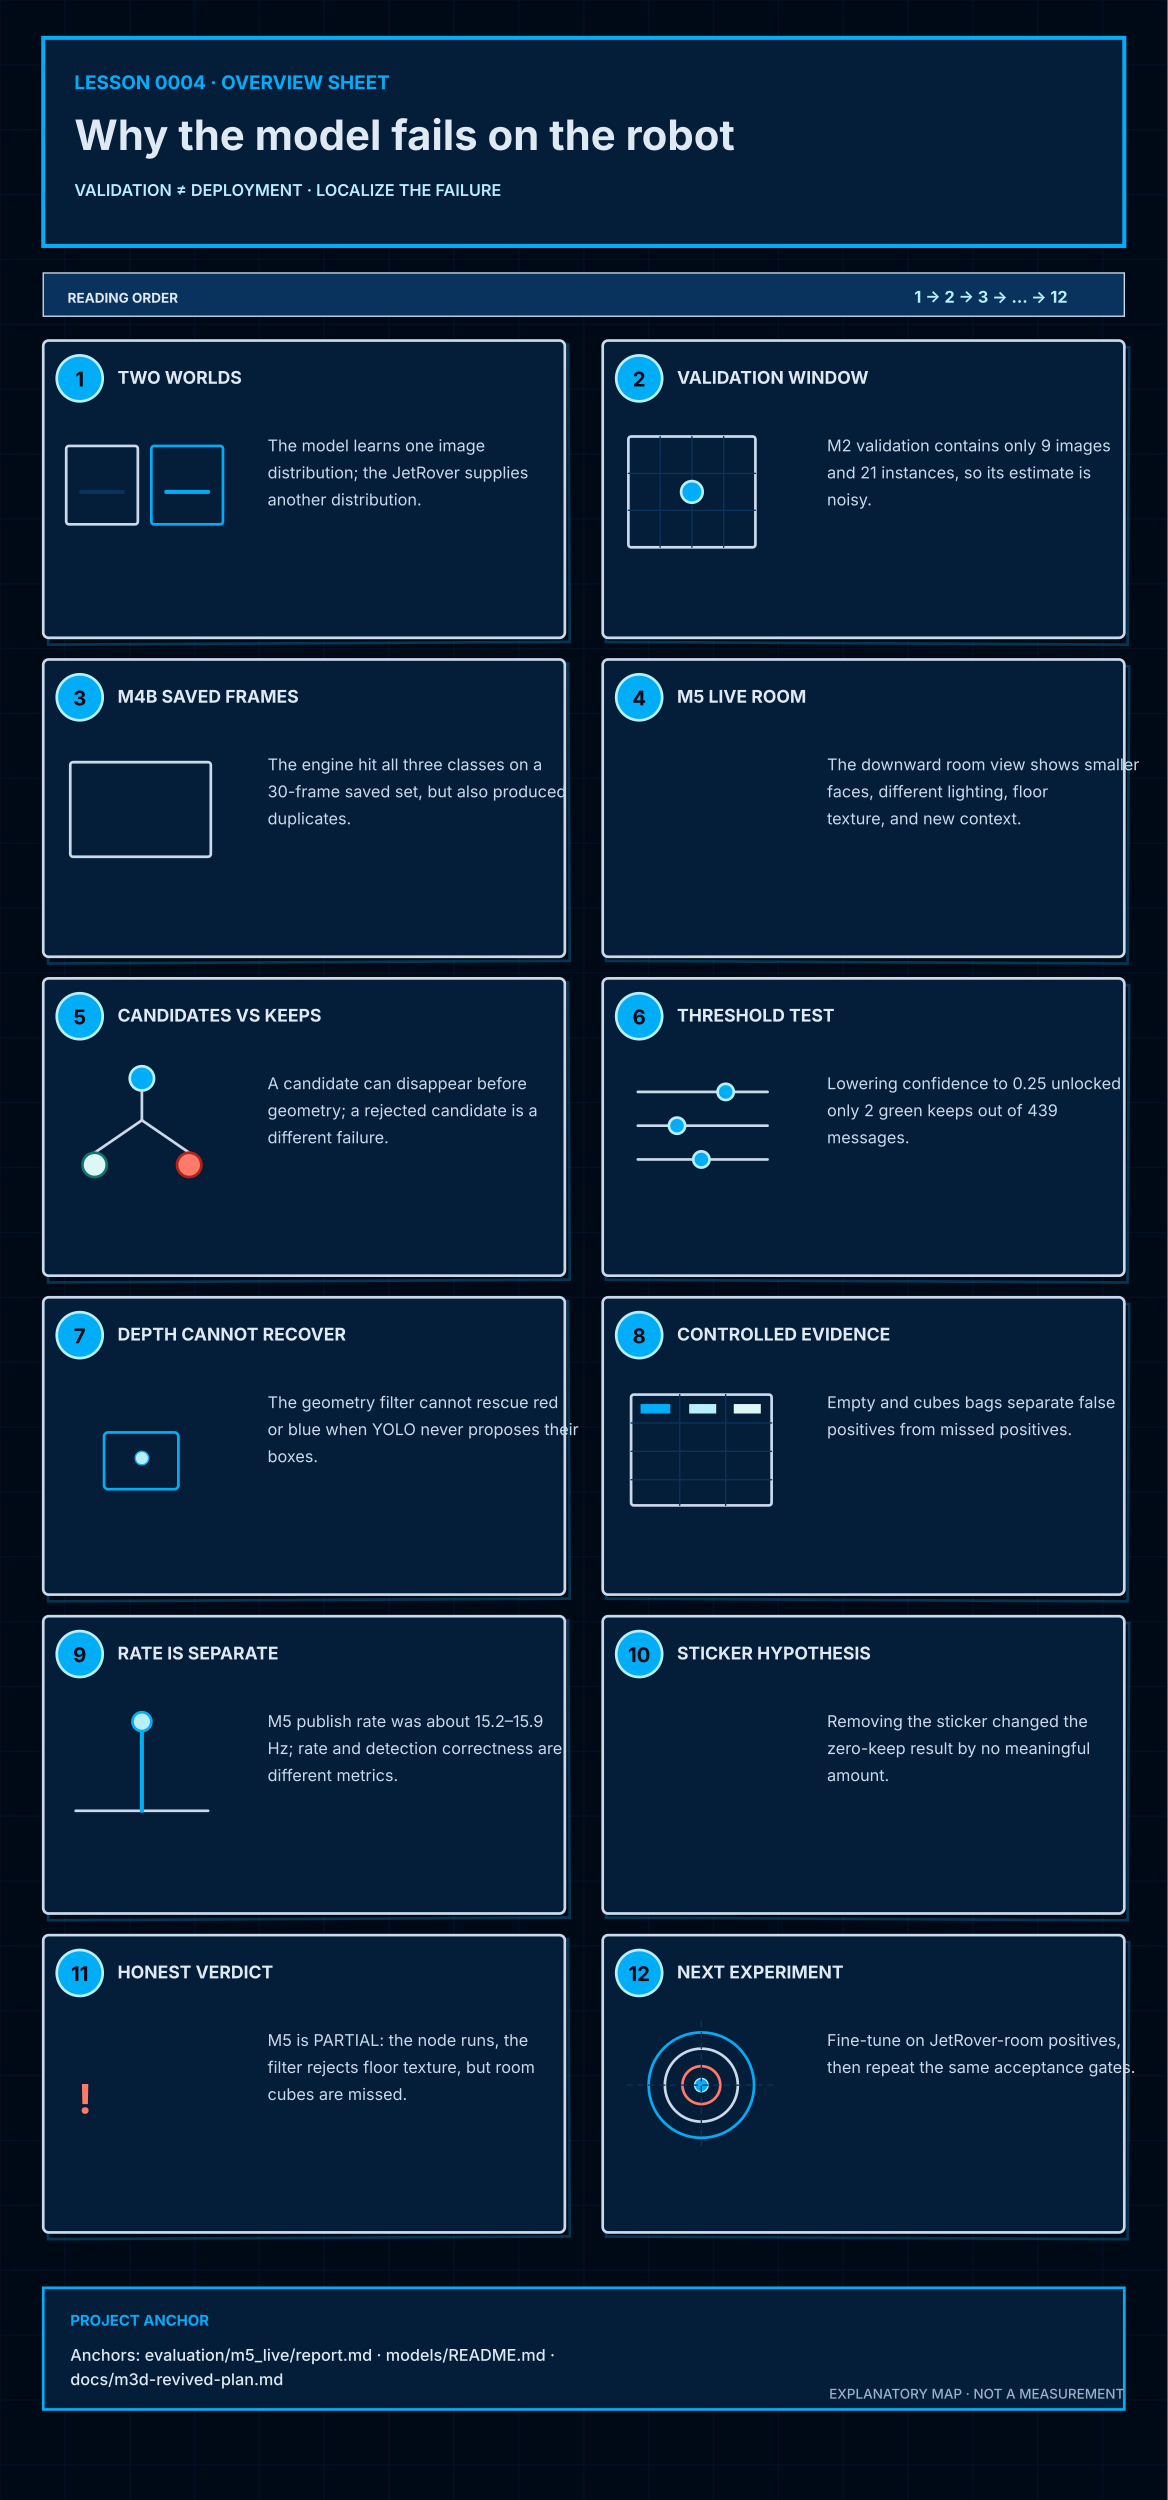
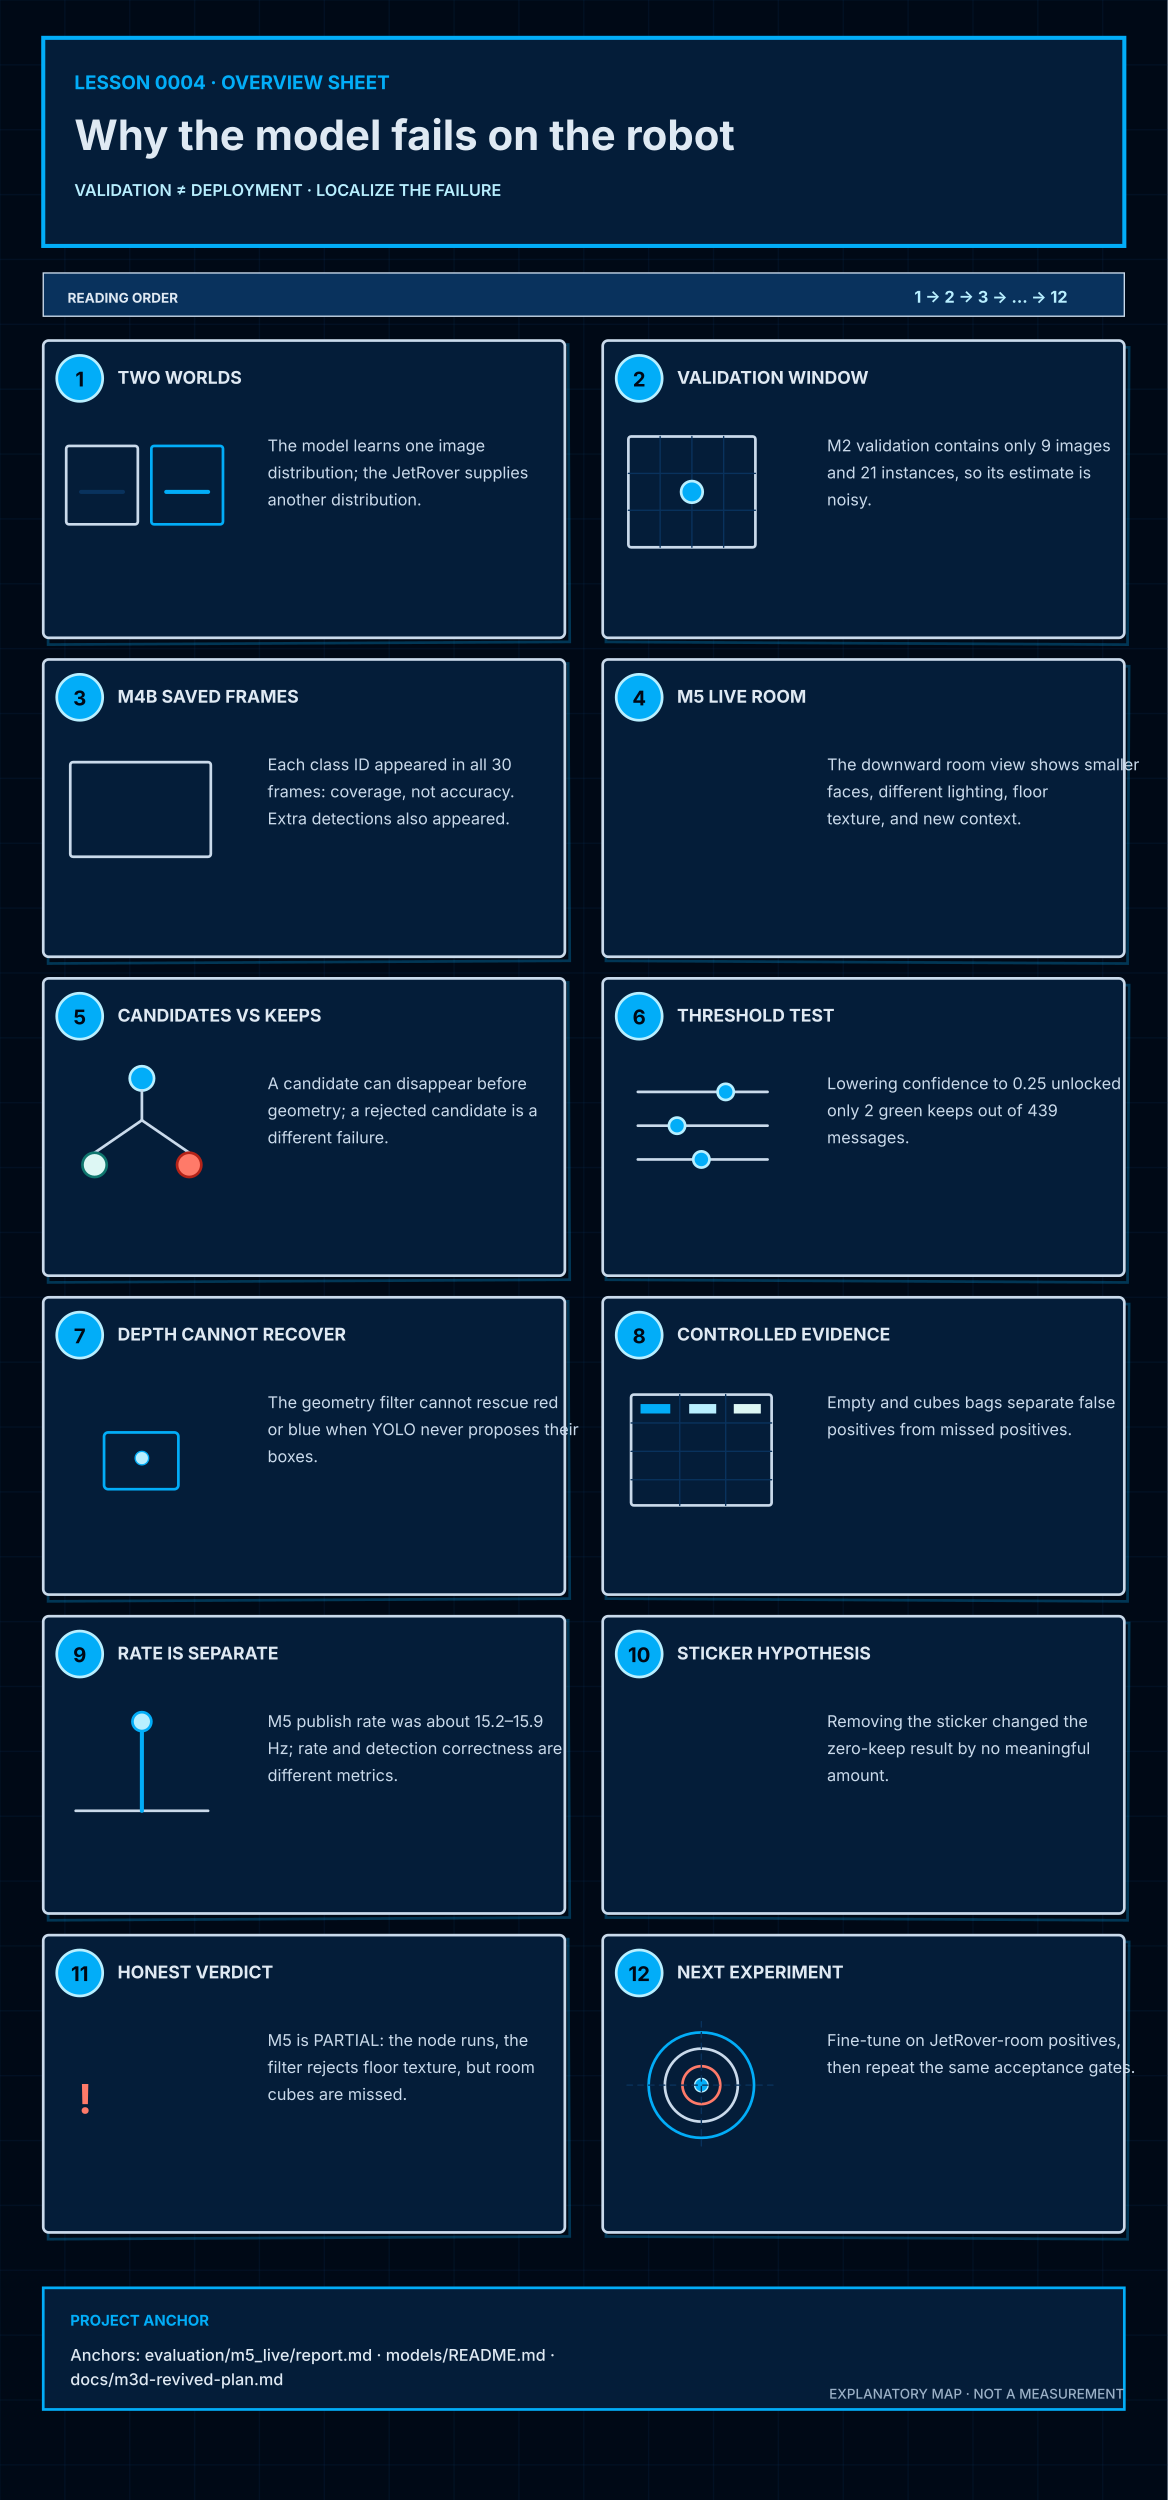
<svg xmlns="http://www.w3.org/2000/svg" width="864" height="1850" viewBox="0 0 864 1850" role="img" aria-labelledby="title-0004 desc-0004">
  <rect x="0" y="0" width="864" height="1850" fill="#000916" />
  <path d="M0 0 V1850" stroke="#09325d" stroke-width="1" opacity="0.18" />
  <path d="M48 0 V1850" stroke="#09325d" stroke-width="1" opacity="0.18" />
  <path d="M96 0 V1850" stroke="#09325d" stroke-width="1" opacity="0.18" />
  <path d="M144 0 V1850" stroke="#09325d" stroke-width="1" opacity="0.18" />
  <path d="M192 0 V1850" stroke="#09325d" stroke-width="1" opacity="0.18" />
  <path d="M240 0 V1850" stroke="#09325d" stroke-width="1" opacity="0.18" />
  <path d="M288 0 V1850" stroke="#09325d" stroke-width="1" opacity="0.18" />
  <path d="M336 0 V1850" stroke="#09325d" stroke-width="1" opacity="0.18" />
  <path d="M384 0 V1850" stroke="#09325d" stroke-width="1" opacity="0.18" />
  <path d="M432 0 V1850" stroke="#09325d" stroke-width="1" opacity="0.18" />
  <path d="M480 0 V1850" stroke="#09325d" stroke-width="1" opacity="0.18" />
  <path d="M528 0 V1850" stroke="#09325d" stroke-width="1" opacity="0.18" />
  <path d="M576 0 V1850" stroke="#09325d" stroke-width="1" opacity="0.18" />
  <path d="M624 0 V1850" stroke="#09325d" stroke-width="1" opacity="0.18" />
  <path d="M672 0 V1850" stroke="#09325d" stroke-width="1" opacity="0.18" />
  <path d="M720 0 V1850" stroke="#09325d" stroke-width="1" opacity="0.18" />
  <path d="M768 0 V1850" stroke="#09325d" stroke-width="1" opacity="0.18" />
  <path d="M816 0 V1850" stroke="#09325d" stroke-width="1" opacity="0.18" />
  <path d="M864 0 V1850" stroke="#09325d" stroke-width="1" opacity="0.18" />
  <path d="M0 0 H864" stroke="#09325d" stroke-width="1" opacity="0.18" />
  <path d="M0 48 H864" stroke="#09325d" stroke-width="1" opacity="0.18" />
  <path d="M0 96 H864" stroke="#09325d" stroke-width="1" opacity="0.18" />
  <path d="M0 144 H864" stroke="#09325d" stroke-width="1" opacity="0.18" />
  <path d="M0 192 H864" stroke="#09325d" stroke-width="1" opacity="0.18" />
  <path d="M0 240 H864" stroke="#09325d" stroke-width="1" opacity="0.18" />
  <path d="M0 288 H864" stroke="#09325d" stroke-width="1" opacity="0.18" />
  <path d="M0 336 H864" stroke="#09325d" stroke-width="1" opacity="0.18" />
  <path d="M0 384 H864" stroke="#09325d" stroke-width="1" opacity="0.18" />
  <path d="M0 432 H864" stroke="#09325d" stroke-width="1" opacity="0.18" />
  <path d="M0 480 H864" stroke="#09325d" stroke-width="1" opacity="0.18" />
  <path d="M0 528 H864" stroke="#09325d" stroke-width="1" opacity="0.18" />
  <path d="M0 576 H864" stroke="#09325d" stroke-width="1" opacity="0.18" />
  <path d="M0 624 H864" stroke="#09325d" stroke-width="1" opacity="0.18" />
  <path d="M0 672 H864" stroke="#09325d" stroke-width="1" opacity="0.18" />
  <path d="M0 720 H864" stroke="#09325d" stroke-width="1" opacity="0.18" />
  <path d="M0 768 H864" stroke="#09325d" stroke-width="1" opacity="0.18" />
  <path d="M0 816 H864" stroke="#09325d" stroke-width="1" opacity="0.18" />
  <path d="M0 864 H864" stroke="#09325d" stroke-width="1" opacity="0.18" />
  <path d="M0 912 H864" stroke="#09325d" stroke-width="1" opacity="0.18" />
  <path d="M0 960 H864" stroke="#09325d" stroke-width="1" opacity="0.18" />
  <path d="M0 1008 H864" stroke="#09325d" stroke-width="1" opacity="0.18" />
  <path d="M0 1056 H864" stroke="#09325d" stroke-width="1" opacity="0.18" />
  <path d="M0 1104 H864" stroke="#09325d" stroke-width="1" opacity="0.18" />
  <path d="M0 1152 H864" stroke="#09325d" stroke-width="1" opacity="0.18" />
  <path d="M0 1200 H864" stroke="#09325d" stroke-width="1" opacity="0.18" />
  <path d="M0 1248 H864" stroke="#09325d" stroke-width="1" opacity="0.18" />
  <path d="M0 1296 H864" stroke="#09325d" stroke-width="1" opacity="0.18" />
  <path d="M0 1344 H864" stroke="#09325d" stroke-width="1" opacity="0.18" />
  <path d="M0 1392 H864" stroke="#09325d" stroke-width="1" opacity="0.18" />
  <path d="M0 1440 H864" stroke="#09325d" stroke-width="1" opacity="0.18" />
  <path d="M0 1488 H864" stroke="#09325d" stroke-width="1" opacity="0.18" />
  <path d="M0 1536 H864" stroke="#09325d" stroke-width="1" opacity="0.18" />
  <path d="M0 1584 H864" stroke="#09325d" stroke-width="1" opacity="0.18" />
  <path d="M0 1632 H864" stroke="#09325d" stroke-width="1" opacity="0.18" />
  <path d="M0 1680 H864" stroke="#09325d" stroke-width="1" opacity="0.18" />
  <path d="M0 1728 H864" stroke="#09325d" stroke-width="1" opacity="0.18" />
  <path d="M0 1776 H864" stroke="#09325d" stroke-width="1" opacity="0.18" />
  <path d="M0 1824 H864" stroke="#09325d" stroke-width="1" opacity="0.18" />
  <rect x="32" y="28" width="800" height="154" fill="#041d39" stroke="#02adf8" stroke-width="3" />
  <text x="55" y="66" font-family="Poppins, Inter, Arial, sans-serif" font-size="14px" font-weight="700" fill="#02adf8" text-anchor="start">LESSON 0004 · OVERVIEW SHEET</text>
  <text x="55" y="111" font-family="Poppins, Inter, Arial, sans-serif" font-size="31px" font-weight="700" fill="#dfe9f3" text-anchor="start">Why the model fails on the robot</text>
  <text x="55" y="145" font-family="Poppins, Inter, Arial, sans-serif" font-size="12px" font-weight="600" fill="#b8efff" text-anchor="start">VALIDATION ≠ DEPLOYMENT · LOCALIZE THE FAILURE</text>
  <rect x="32" y="202" width="800" height="32" fill="#09325d" stroke="#cadaeb" stroke-width="1" />
  <text x="50" y="224" font-family="Poppins, Inter, Arial, sans-serif" font-size="10px" font-weight="700" fill="#dfe9f3" text-anchor="start">READING ORDER</text>
  <text x="790" y="224" font-family="Poppins, Inter, Arial, sans-serif" font-size="12px" font-weight="700" fill="#b8efff" text-anchor="end">1 → 2 → 3 → … → 12</text>
  <rect x="35" y="256" width="386" height="220" fill="none" stroke="#02adf8" stroke-width="2" opacity="0.28" transform="rotate(-0.3 225.0 362.0)" />
  <rect x="32" y="252" width="386" height="220" rx="4" fill="#041d39" stroke="#cadaeb" stroke-width="2" />
  <circle cx="59" cy="280" r="17" fill="#02adf8" stroke="#b8efff" stroke-width="2" />
  <text x="59" y="286" font-family="Poppins, Inter, Arial, sans-serif" font-size="15px" font-weight="700" fill="#000916" text-anchor="middle">1</text>
  <text x="87" y="284" font-family="Poppins, Inter, Arial, sans-serif" font-size="13px" font-weight="700" fill="#dfe9f3" text-anchor="start">TWO WORLDS</text>
  <rect x="49" y="330" width="53" height="58" fill="#041d39" stroke="#cadaeb" stroke-width="2" rx="2" />
  <rect x="112" y="330" width="53" height="58" fill="#041d39" stroke="#02adf8" stroke-width="2" rx="2" />
  <path d="M60 364 L91 364" fill="none" stroke="#09325d" stroke-width="3" stroke-linecap="round" />
  <path d="M123 364 L154 364" fill="none" stroke="#02adf8" stroke-width="3" stroke-linecap="round" />
  <text x="198" y="334" font-family="Poppins, Inter, Arial, sans-serif" font-size="12px" font-weight="400" fill="#cadaeb" text-anchor="start">The model learns one image</text>
  <text x="198" y="354" font-family="Poppins, Inter, Arial, sans-serif" font-size="12px" font-weight="400" fill="#cadaeb" text-anchor="start">distribution; the JetRover supplies</text>
  <text x="198" y="374" font-family="Poppins, Inter, Arial, sans-serif" font-size="12px" font-weight="400" fill="#cadaeb" text-anchor="start">another distribution.</text>
  <rect x="449" y="256" width="386" height="220" fill="none" stroke="#02adf8" stroke-width="2" opacity="0.28" transform="rotate(0.3 639.0 362.0)" />
  <rect x="446" y="252" width="386" height="220" rx="4" fill="#041d39" stroke="#cadaeb" stroke-width="2" />
  <circle cx="473" cy="280" r="17" fill="#02adf8" stroke="#b8efff" stroke-width="2" />
  <text x="473" y="286" font-family="Poppins, Inter, Arial, sans-serif" font-size="15px" font-weight="700" fill="#000916" text-anchor="middle">2</text>
  <text x="501" y="284" font-family="Poppins, Inter, Arial, sans-serif" font-size="13px" font-weight="700" fill="#dfe9f3" text-anchor="start">VALIDATION WINDOW</text>
  <rect x="465" y="323" width="94" height="82" fill="#041d39" stroke="#cadaeb" stroke-width="2" rx="2" />
  <path d="M488.5 323 L488.5 405" fill="none" stroke="#09325d" stroke-width="1" stroke-linecap="round" />
  <path d="M512.0 323 L512.0 405" fill="none" stroke="#09325d" stroke-width="1" stroke-linecap="round" />
  <path d="M535.5 323 L535.5 405" fill="none" stroke="#09325d" stroke-width="1" stroke-linecap="round" />
  <path d="M465 350.3 L559 350.3" fill="none" stroke="#09325d" stroke-width="1" stroke-linecap="round" />
  <path d="M465 377.6 L559 377.6" fill="none" stroke="#09325d" stroke-width="1" stroke-linecap="round" />
  <circle cx="512" cy="364" r="8" fill="#02adf8" stroke="#b8efff" stroke-width="2" />
  <text x="612" y="334" font-family="Poppins, Inter, Arial, sans-serif" font-size="12px" font-weight="400" fill="#cadaeb" text-anchor="start">M2 validation contains only 9 images</text>
  <text x="612" y="354" font-family="Poppins, Inter, Arial, sans-serif" font-size="12px" font-weight="400" fill="#cadaeb" text-anchor="start">and 21 instances, so its estimate is</text>
  <text x="612" y="374" font-family="Poppins, Inter, Arial, sans-serif" font-size="12px" font-weight="400" fill="#cadaeb" text-anchor="start">noisy.</text>
  <rect x="35" y="492" width="386" height="220" fill="none" stroke="#02adf8" stroke-width="2" opacity="0.28" transform="rotate(-0.3 225.0 598.0)" />
  <rect x="32" y="488" width="386" height="220" rx="4" fill="#041d39" stroke="#cadaeb" stroke-width="2" />
  <circle cx="59" cy="516" r="17" fill="#02adf8" stroke="#b8efff" stroke-width="2" />
  <text x="59" y="522" font-family="Poppins, Inter, Arial, sans-serif" font-size="15px" font-weight="700" fill="#000916" text-anchor="middle">3</text>
  <text x="87" y="520" font-family="Poppins, Inter, Arial, sans-serif" font-size="13px" font-weight="700" fill="#dfe9f3" text-anchor="start">M4B SAVED FRAMES</text>
  <rect x="52" y="564" width="104" height="70" fill="#041d39" stroke="#cadaeb" stroke-width="2" rx="2" />
-   <text x="198" y="570" font-family="Poppins, Inter, Arial, sans-serif" font-size="12px" font-weight="400" fill="#cadaeb" text-anchor="start">The engine hit all three classes on a</text>
-   <text x="198" y="590" font-family="Poppins, Inter, Arial, sans-serif" font-size="12px" font-weight="400" fill="#cadaeb" text-anchor="start">30-frame saved set, but also produced</text>
-   <text x="198" y="610" font-family="Poppins, Inter, Arial, sans-serif" font-size="12px" font-weight="400" fill="#cadaeb" text-anchor="start">duplicates.</text>
+   <text x="198" y="570" font-family="Poppins, Inter, Arial, sans-serif" font-size="12px" font-weight="400" fill="#cadaeb" text-anchor="start">Each class ID appeared in all 30</text>
+   <text x="198" y="590" font-family="Poppins, Inter, Arial, sans-serif" font-size="12px" font-weight="400" fill="#cadaeb" text-anchor="start">frames: coverage, not accuracy.</text>
+   <text x="198" y="610" font-family="Poppins, Inter, Arial, sans-serif" font-size="12px" font-weight="400" fill="#cadaeb" text-anchor="start">Extra detections also appeared.</text>
  <rect x="449" y="492" width="386" height="220" fill="none" stroke="#02adf8" stroke-width="2" opacity="0.28" transform="rotate(0.3 639.0 598.0)" />
  <rect x="446" y="488" width="386" height="220" rx="4" fill="#041d39" stroke="#cadaeb" stroke-width="2" />
  <circle cx="473" cy="516" r="17" fill="#02adf8" stroke="#b8efff" stroke-width="2" />
  <text x="473" y="522" font-family="Poppins, Inter, Arial, sans-serif" font-size="15px" font-weight="700" fill="#000916" text-anchor="middle">4</text>
  <text x="501" y="520" font-family="Poppins, Inter, Arial, sans-serif" font-size="13px" font-weight="700" fill="#dfe9f3" text-anchor="start">M5 LIVE ROOM</text>
  <text x="612" y="570" font-family="Poppins, Inter, Arial, sans-serif" font-size="12px" font-weight="400" fill="#cadaeb" text-anchor="start">The downward room view shows smaller</text>
  <text x="612" y="590" font-family="Poppins, Inter, Arial, sans-serif" font-size="12px" font-weight="400" fill="#cadaeb" text-anchor="start">faces, different lighting, floor</text>
  <text x="612" y="610" font-family="Poppins, Inter, Arial, sans-serif" font-size="12px" font-weight="400" fill="#cadaeb" text-anchor="start">texture, and new context.</text>
  <rect x="35" y="728" width="386" height="220" fill="none" stroke="#02adf8" stroke-width="2" opacity="0.28" transform="rotate(-0.3 225.0 834.0)" />
  <rect x="32" y="724" width="386" height="220" rx="4" fill="#041d39" stroke="#cadaeb" stroke-width="2" />
  <circle cx="59" cy="752" r="17" fill="#02adf8" stroke="#b8efff" stroke-width="2" />
  <text x="59" y="758" font-family="Poppins, Inter, Arial, sans-serif" font-size="15px" font-weight="700" fill="#000916" text-anchor="middle">5</text>
  <text x="87" y="756" font-family="Poppins, Inter, Arial, sans-serif" font-size="13px" font-weight="700" fill="#dfe9f3" text-anchor="start">CANDIDATES VS KEEPS</text>
  <circle cx="105" cy="798" r="9" fill="#02adf8" stroke="#b8efff" stroke-width="2" />
  <path d="M105 807 L105 829" fill="none" stroke="#cadaeb" stroke-width="2" stroke-linecap="round" />
  <path d="M105 829 L70 853" fill="none" stroke="#cadaeb" stroke-width="2" stroke-linecap="round" />
  <path d="M105 829 L140 853" fill="none" stroke="#cadaeb" stroke-width="2" stroke-linecap="round" />
  <circle cx="70" cy="862" r="9" fill="#ddf7f4" stroke="#0f766e" stroke-width="2" />
  <circle cx="140" cy="862" r="9" fill="#ff7a69" stroke="#b42318" stroke-width="2" />
  <text x="198" y="806" font-family="Poppins, Inter, Arial, sans-serif" font-size="12px" font-weight="400" fill="#cadaeb" text-anchor="start">A candidate can disappear before</text>
  <text x="198" y="826" font-family="Poppins, Inter, Arial, sans-serif" font-size="12px" font-weight="400" fill="#cadaeb" text-anchor="start">geometry; a rejected candidate is a</text>
  <text x="198" y="846" font-family="Poppins, Inter, Arial, sans-serif" font-size="12px" font-weight="400" fill="#cadaeb" text-anchor="start">different failure.</text>
  <rect x="449" y="728" width="386" height="220" fill="none" stroke="#02adf8" stroke-width="2" opacity="0.28" transform="rotate(0.3 639.0 834.0)" />
  <rect x="446" y="724" width="386" height="220" rx="4" fill="#041d39" stroke="#cadaeb" stroke-width="2" />
  <circle cx="473" cy="752" r="17" fill="#02adf8" stroke="#b8efff" stroke-width="2" />
  <text x="473" y="758" font-family="Poppins, Inter, Arial, sans-serif" font-size="15px" font-weight="700" fill="#000916" text-anchor="middle">6</text>
  <text x="501" y="756" font-family="Poppins, Inter, Arial, sans-serif" font-size="13px" font-weight="700" fill="#dfe9f3" text-anchor="start">THRESHOLD TEST</text>
  <path d="M472 808 L568 808" fill="none" stroke="#cadaeb" stroke-width="2" stroke-linecap="round" />
  <circle cx="537" cy="808" r="6" fill="#02adf8" stroke="#b8efff" stroke-width="2" />
  <path d="M472 833 L568 833" fill="none" stroke="#cadaeb" stroke-width="2" stroke-linecap="round" />
  <circle cx="501" cy="833" r="6" fill="#02adf8" stroke="#b8efff" stroke-width="2" />
  <path d="M472 858 L568 858" fill="none" stroke="#cadaeb" stroke-width="2" stroke-linecap="round" />
  <circle cx="519" cy="858" r="6" fill="#02adf8" stroke="#b8efff" stroke-width="2" />
  <text x="612" y="806" font-family="Poppins, Inter, Arial, sans-serif" font-size="12px" font-weight="400" fill="#cadaeb" text-anchor="start">Lowering confidence to 0.25 unlocked</text>
  <text x="612" y="826" font-family="Poppins, Inter, Arial, sans-serif" font-size="12px" font-weight="400" fill="#cadaeb" text-anchor="start">only 2 green keeps out of 439</text>
  <text x="612" y="846" font-family="Poppins, Inter, Arial, sans-serif" font-size="12px" font-weight="400" fill="#cadaeb" text-anchor="start">messages.</text>
  <rect x="35" y="964" width="386" height="220" fill="none" stroke="#02adf8" stroke-width="2" opacity="0.28" transform="rotate(-0.3 225.0 1070.0)" />
  <rect x="32" y="960" width="386" height="220" rx="4" fill="#041d39" stroke="#cadaeb" stroke-width="2" />
  <circle cx="59" cy="988" r="17" fill="#02adf8" stroke="#b8efff" stroke-width="2" />
  <text x="59" y="994" font-family="Poppins, Inter, Arial, sans-serif" font-size="15px" font-weight="700" fill="#000916" text-anchor="middle">7</text>
  <text x="87" y="992" font-family="Poppins, Inter, Arial, sans-serif" font-size="13px" font-weight="700" fill="#dfe9f3" text-anchor="start">DEPTH CANNOT RECOVER</text>
  <rect x="77" y="1060" width="55" height="42" fill="#041d39" stroke="#02adf8" stroke-width="2" rx="3" />
  <circle cx="105" cy="1079" r="5" fill="#b8efff" stroke="#02adf8" stroke-width="1" />
  <text x="198" y="1042" font-family="Poppins, Inter, Arial, sans-serif" font-size="12px" font-weight="400" fill="#cadaeb" text-anchor="start">The geometry filter cannot rescue red</text>
  <text x="198" y="1062" font-family="Poppins, Inter, Arial, sans-serif" font-size="12px" font-weight="400" fill="#cadaeb" text-anchor="start">or blue when YOLO never proposes their</text>
  <text x="198" y="1082" font-family="Poppins, Inter, Arial, sans-serif" font-size="12px" font-weight="400" fill="#cadaeb" text-anchor="start">boxes.</text>
  <rect x="449" y="964" width="386" height="220" fill="none" stroke="#02adf8" stroke-width="2" opacity="0.28" transform="rotate(0.3 639.0 1070.0)" />
  <rect x="446" y="960" width="386" height="220" rx="4" fill="#041d39" stroke="#cadaeb" stroke-width="2" />
  <circle cx="473" cy="988" r="17" fill="#02adf8" stroke="#b8efff" stroke-width="2" />
  <text x="473" y="994" font-family="Poppins, Inter, Arial, sans-serif" font-size="15px" font-weight="700" fill="#000916" text-anchor="middle">8</text>
  <text x="501" y="992" font-family="Poppins, Inter, Arial, sans-serif" font-size="13px" font-weight="700" fill="#dfe9f3" text-anchor="start">CONTROLLED EVIDENCE</text>
  <rect x="467" y="1032" width="104" height="82" fill="#041d39" stroke="#cadaeb" stroke-width="2" rx="2" />
  <path d="M467 1053 L571 1053" fill="none" stroke="#09325d" stroke-width="1" stroke-linecap="round" />
  <path d="M467 1074 L571 1074" fill="none" stroke="#09325d" stroke-width="1" stroke-linecap="round" />
  <path d="M467 1095 L571 1095" fill="none" stroke="#09325d" stroke-width="1" stroke-linecap="round" />
  <path d="M503 1032 L503 1114" fill="none" stroke="#09325d" stroke-width="1" stroke-linecap="round" />
  <path d="M537 1032 L537 1114" fill="none" stroke="#09325d" stroke-width="1" stroke-linecap="round" />
  <rect x="474" y="1039" width="22" height="7" fill="#02adf8" stroke="#02adf8" stroke-width="0" />
  <rect x="510" y="1039" width="20" height="7" fill="#b8efff" stroke="#b8efff" stroke-width="0" />
  <rect x="543" y="1039" width="20" height="7" fill="#ddf7f4" stroke="#ddf7f4" stroke-width="0" />
  <text x="612" y="1042" font-family="Poppins, Inter, Arial, sans-serif" font-size="12px" font-weight="400" fill="#cadaeb" text-anchor="start">Empty and cubes bags separate false</text>
  <text x="612" y="1062" font-family="Poppins, Inter, Arial, sans-serif" font-size="12px" font-weight="400" fill="#cadaeb" text-anchor="start">positives from missed positives.</text>
  <rect x="35" y="1200" width="386" height="220" fill="none" stroke="#02adf8" stroke-width="2" opacity="0.28" transform="rotate(-0.3 225.0 1306.0)" />
  <rect x="32" y="1196" width="386" height="220" rx="4" fill="#041d39" stroke="#cadaeb" stroke-width="2" />
  <circle cx="59" cy="1224" r="17" fill="#02adf8" stroke="#b8efff" stroke-width="2" />
  <text x="59" y="1230" font-family="Poppins, Inter, Arial, sans-serif" font-size="15px" font-weight="700" fill="#000916" text-anchor="middle">9</text>
  <text x="87" y="1228" font-family="Poppins, Inter, Arial, sans-serif" font-size="13px" font-weight="700" fill="#dfe9f3" text-anchor="start">RATE IS SEPARATE</text>
  <path d="M56 1340 L154 1340" fill="none" stroke="#cadaeb" stroke-width="2" stroke-linecap="round" />
  <path d="M105 1340 L105 1276" fill="none" stroke="#02adf8" stroke-width="3" stroke-linecap="round" />
  <circle cx="105" cy="1274" r="7" fill="#b8efff" stroke="#02adf8" stroke-width="2" />
  <text x="198" y="1278" font-family="Poppins, Inter, Arial, sans-serif" font-size="12px" font-weight="400" fill="#cadaeb" text-anchor="start">M5 publish rate was about 15.2–15.9</text>
  <text x="198" y="1298" font-family="Poppins, Inter, Arial, sans-serif" font-size="12px" font-weight="400" fill="#cadaeb" text-anchor="start">Hz; rate and detection correctness are</text>
  <text x="198" y="1318" font-family="Poppins, Inter, Arial, sans-serif" font-size="12px" font-weight="400" fill="#cadaeb" text-anchor="start">different metrics.</text>
  <rect x="449" y="1200" width="386" height="220" fill="none" stroke="#02adf8" stroke-width="2" opacity="0.28" transform="rotate(0.3 639.0 1306.0)" />
  <rect x="446" y="1196" width="386" height="220" rx="4" fill="#041d39" stroke="#cadaeb" stroke-width="2" />
  <circle cx="473" cy="1224" r="17" fill="#02adf8" stroke="#b8efff" stroke-width="2" />
  <text x="473" y="1230" font-family="Poppins, Inter, Arial, sans-serif" font-size="15px" font-weight="700" fill="#000916" text-anchor="middle">10</text>
  <text x="501" y="1228" font-family="Poppins, Inter, Arial, sans-serif" font-size="13px" font-weight="700" fill="#dfe9f3" text-anchor="start">STICKER HYPOTHESIS</text>
  <text x="612" y="1278" font-family="Poppins, Inter, Arial, sans-serif" font-size="12px" font-weight="400" fill="#cadaeb" text-anchor="start">Removing the sticker changed the</text>
  <text x="612" y="1298" font-family="Poppins, Inter, Arial, sans-serif" font-size="12px" font-weight="400" fill="#cadaeb" text-anchor="start">zero-keep result by no meaningful</text>
  <text x="612" y="1318" font-family="Poppins, Inter, Arial, sans-serif" font-size="12px" font-weight="400" fill="#cadaeb" text-anchor="start">amount.</text>
  <rect x="35" y="1436" width="386" height="220" fill="none" stroke="#02adf8" stroke-width="2" opacity="0.28" transform="rotate(-0.3 225.0 1542.0)" />
  <rect x="32" y="1432" width="386" height="220" rx="4" fill="#041d39" stroke="#cadaeb" stroke-width="2" />
  <circle cx="59" cy="1460" r="17" fill="#02adf8" stroke="#b8efff" stroke-width="2" />
  <text x="59" y="1466" font-family="Poppins, Inter, Arial, sans-serif" font-size="15px" font-weight="700" fill="#000916" text-anchor="middle">11</text>
  <text x="87" y="1464" font-family="Poppins, Inter, Arial, sans-serif" font-size="13px" font-weight="700" fill="#dfe9f3" text-anchor="start">HONEST VERDICT</text>
  <text x="63" y="1564" font-family="Poppins, Inter, Arial, sans-serif" font-size="30px" font-weight="700" fill="#ff7a69" text-anchor="middle">!</text>
  <text x="198" y="1514" font-family="Poppins, Inter, Arial, sans-serif" font-size="12px" font-weight="400" fill="#cadaeb" text-anchor="start">M5 is PARTIAL: the node runs, the</text>
  <text x="198" y="1534" font-family="Poppins, Inter, Arial, sans-serif" font-size="12px" font-weight="400" fill="#cadaeb" text-anchor="start">filter rejects floor texture, but room</text>
  <text x="198" y="1554" font-family="Poppins, Inter, Arial, sans-serif" font-size="12px" font-weight="400" fill="#cadaeb" text-anchor="start">cubes are missed.</text>
  <rect x="449" y="1436" width="386" height="220" fill="none" stroke="#02adf8" stroke-width="2" opacity="0.28" transform="rotate(0.3 639.0 1542.0)" />
  <rect x="446" y="1432" width="386" height="220" rx="4" fill="#041d39" stroke="#cadaeb" stroke-width="2" />
  <circle cx="473" cy="1460" r="17" fill="#02adf8" stroke="#b8efff" stroke-width="2" />
  <text x="473" y="1466" font-family="Poppins, Inter, Arial, sans-serif" font-size="15px" font-weight="700" fill="#000916" text-anchor="middle">12</text>
  <text x="501" y="1464" font-family="Poppins, Inter, Arial, sans-serif" font-size="13px" font-weight="700" fill="#dfe9f3" text-anchor="start">NEXT EXPERIMENT</text>
  <circle cx="519" cy="1543" r="39" fill="none" stroke="#02adf8" stroke-width="2" />
  <circle cx="519" cy="1543" r="27" fill="none" stroke="#cadaeb" stroke-width="2" />
  <circle cx="519" cy="1543" r="14" fill="none" stroke="#ff7a69" stroke-width="2" />
  <circle cx="519" cy="1543" r="5" fill="#02adf8" stroke="#b8efff" stroke-width="1" />
  <path d="M519 1496 L519 1590" fill="none" stroke="#09325d" stroke-width="1" stroke-linecap="round" stroke-dasharray="4 4" />
  <path d="M464 1543 L574 1543" fill="none" stroke="#09325d" stroke-width="1" stroke-linecap="round" stroke-dasharray="4 4" />
  <text x="612" y="1514" font-family="Poppins, Inter, Arial, sans-serif" font-size="12px" font-weight="400" fill="#cadaeb" text-anchor="start">Fine-tune on JetRover-room positives,</text>
  <text x="612" y="1534" font-family="Poppins, Inter, Arial, sans-serif" font-size="12px" font-weight="400" fill="#cadaeb" text-anchor="start">then repeat the same acceptance gates.</text>
  <rect x="32" y="1693" width="800" height="90" fill="#041d39" stroke="#02adf8" stroke-width="2" />
  <text x="52" y="1721" font-family="Poppins, Inter, Arial, sans-serif" font-size="11px" font-weight="700" fill="#02adf8" text-anchor="start">PROJECT ANCHOR</text>
  <text x="52" y="1747" font-family="Poppins, Inter, Arial, sans-serif" font-size="12px" font-weight="500" fill="#dfe9f3" text-anchor="start">Anchors: evaluation/m5_live/report.md · models/README.md ·</text>
  <text x="52" y="1765" font-family="Poppins, Inter, Arial, sans-serif" font-size="12px" font-weight="500" fill="#dfe9f3" text-anchor="start">docs/m3d-revived-plan.md</text>
  <text x="832" y="1775" font-family="Poppins, Inter, Arial, sans-serif" font-size="10px" font-weight="500" fill="#9bb1c7" text-anchor="end">EXPLANATORY MAP · NOT A MEASUREMENT</text>
</svg>
